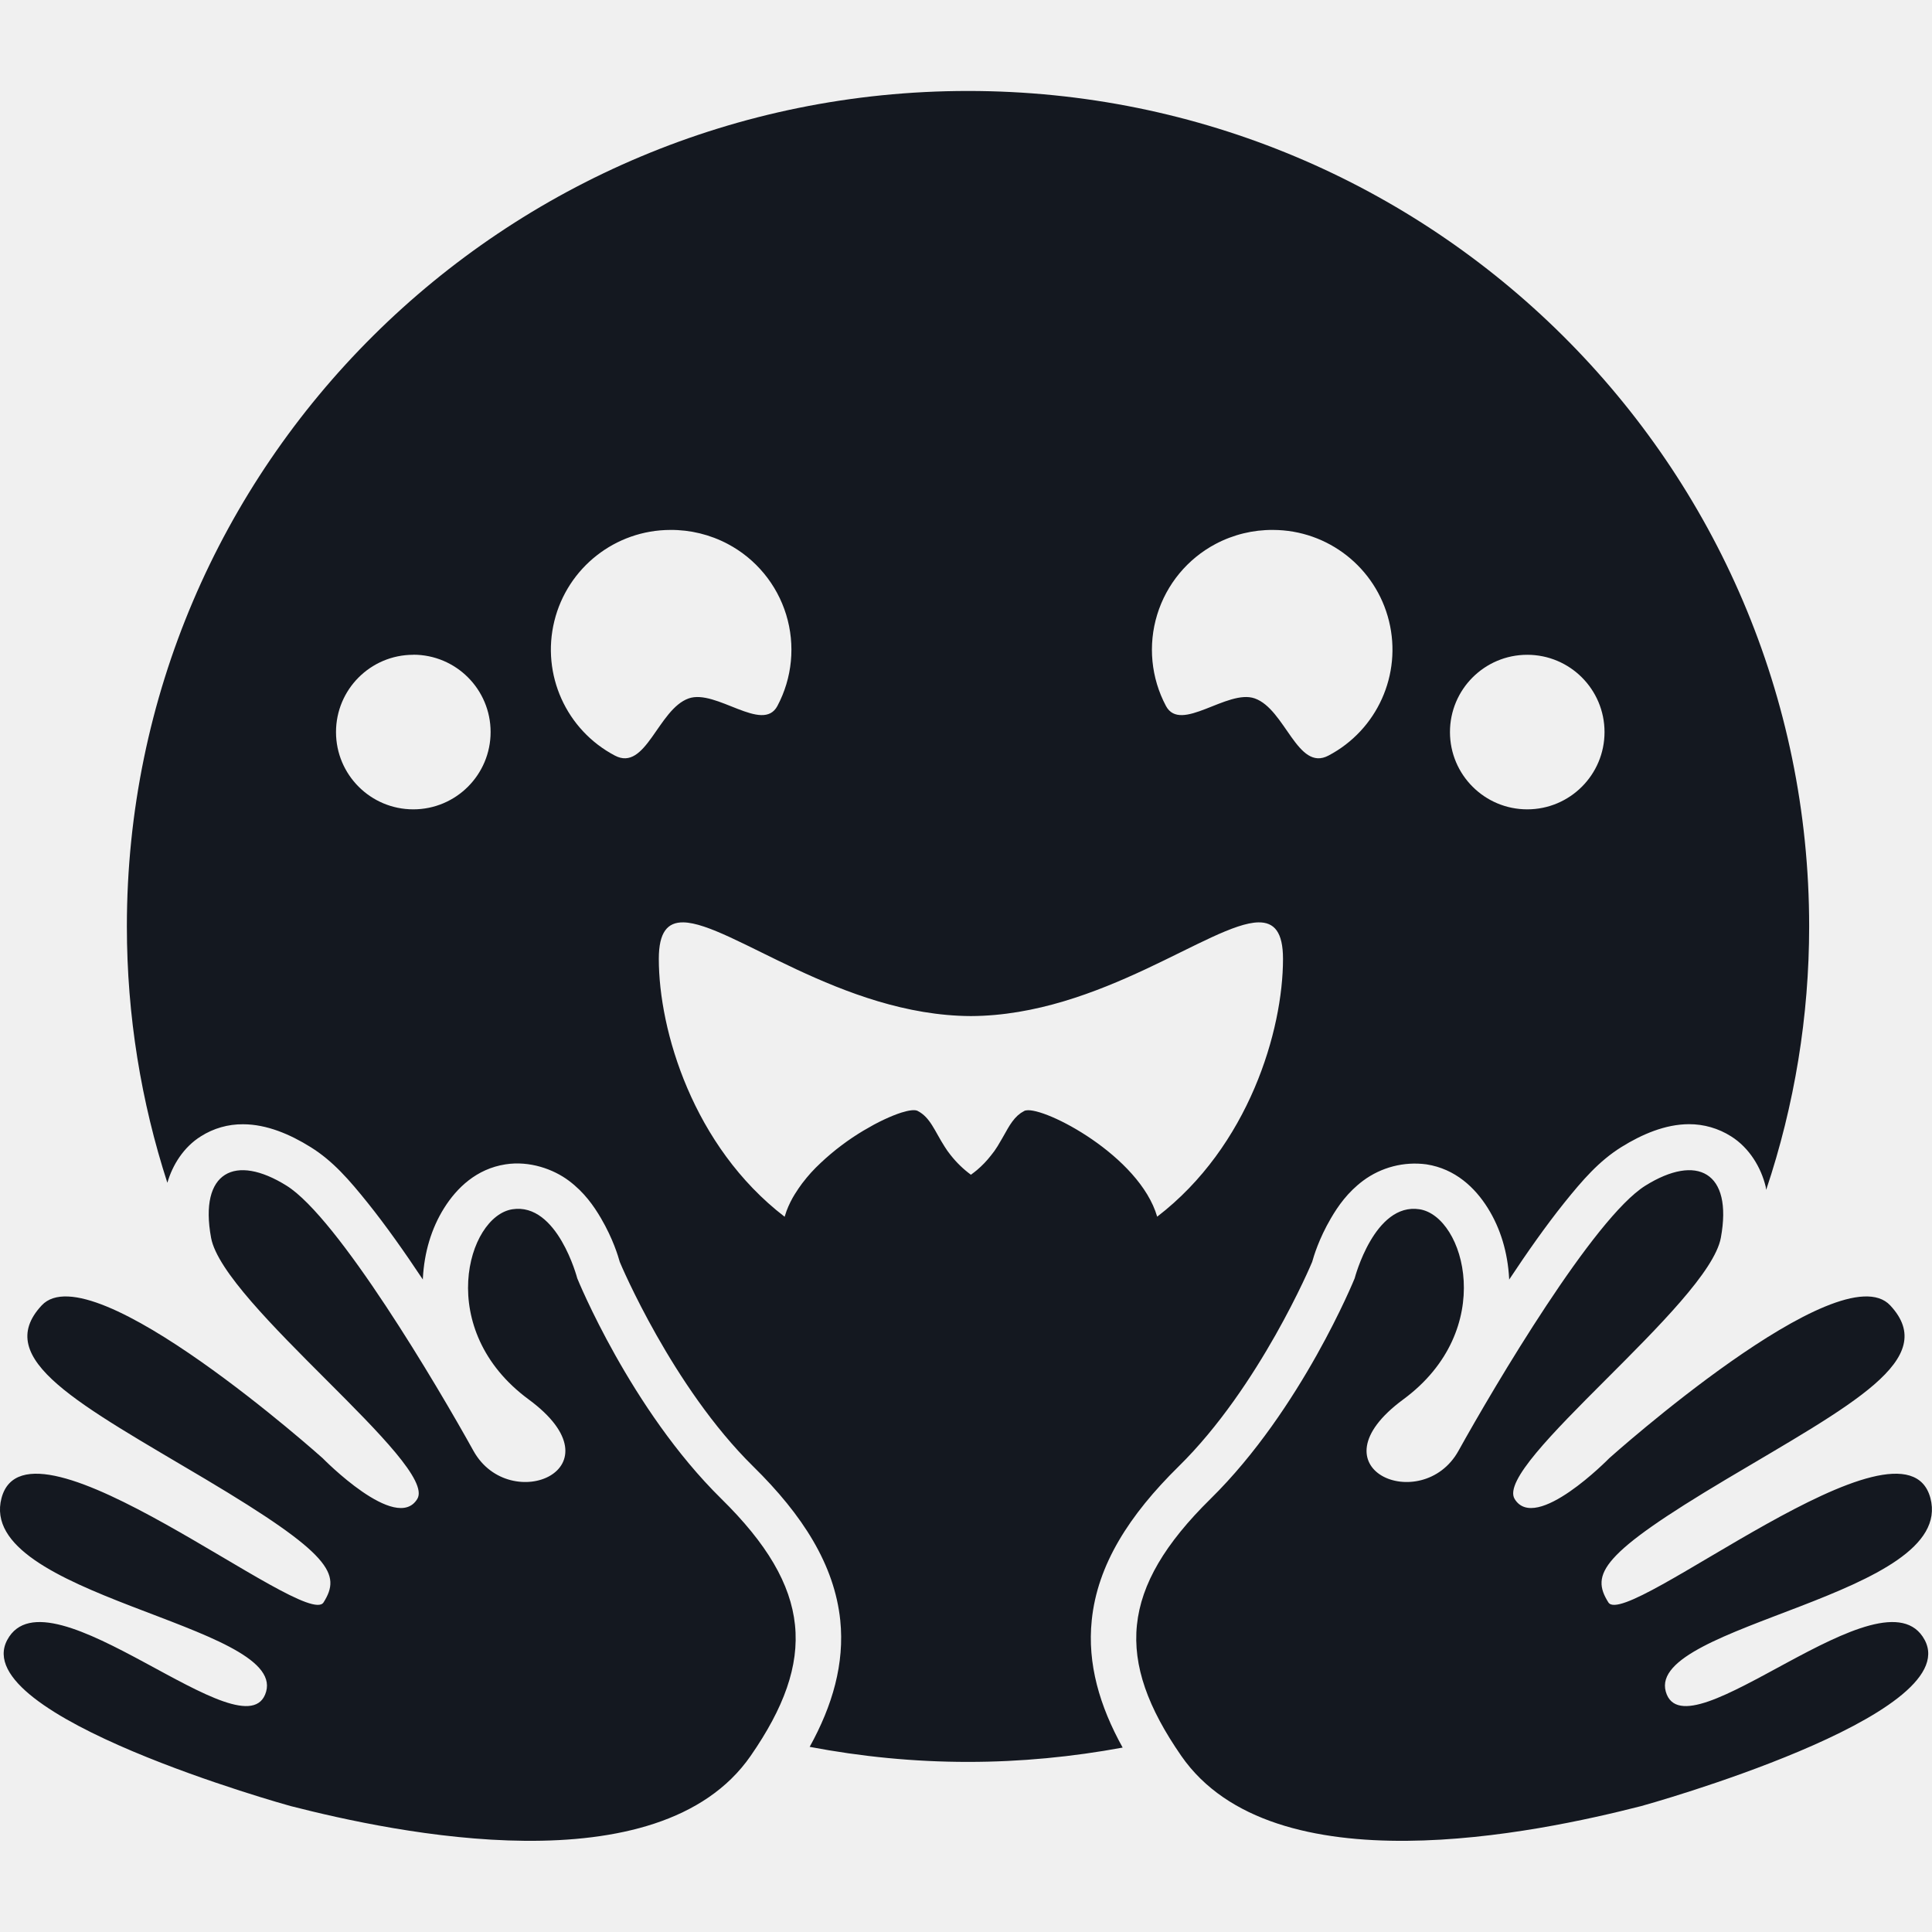
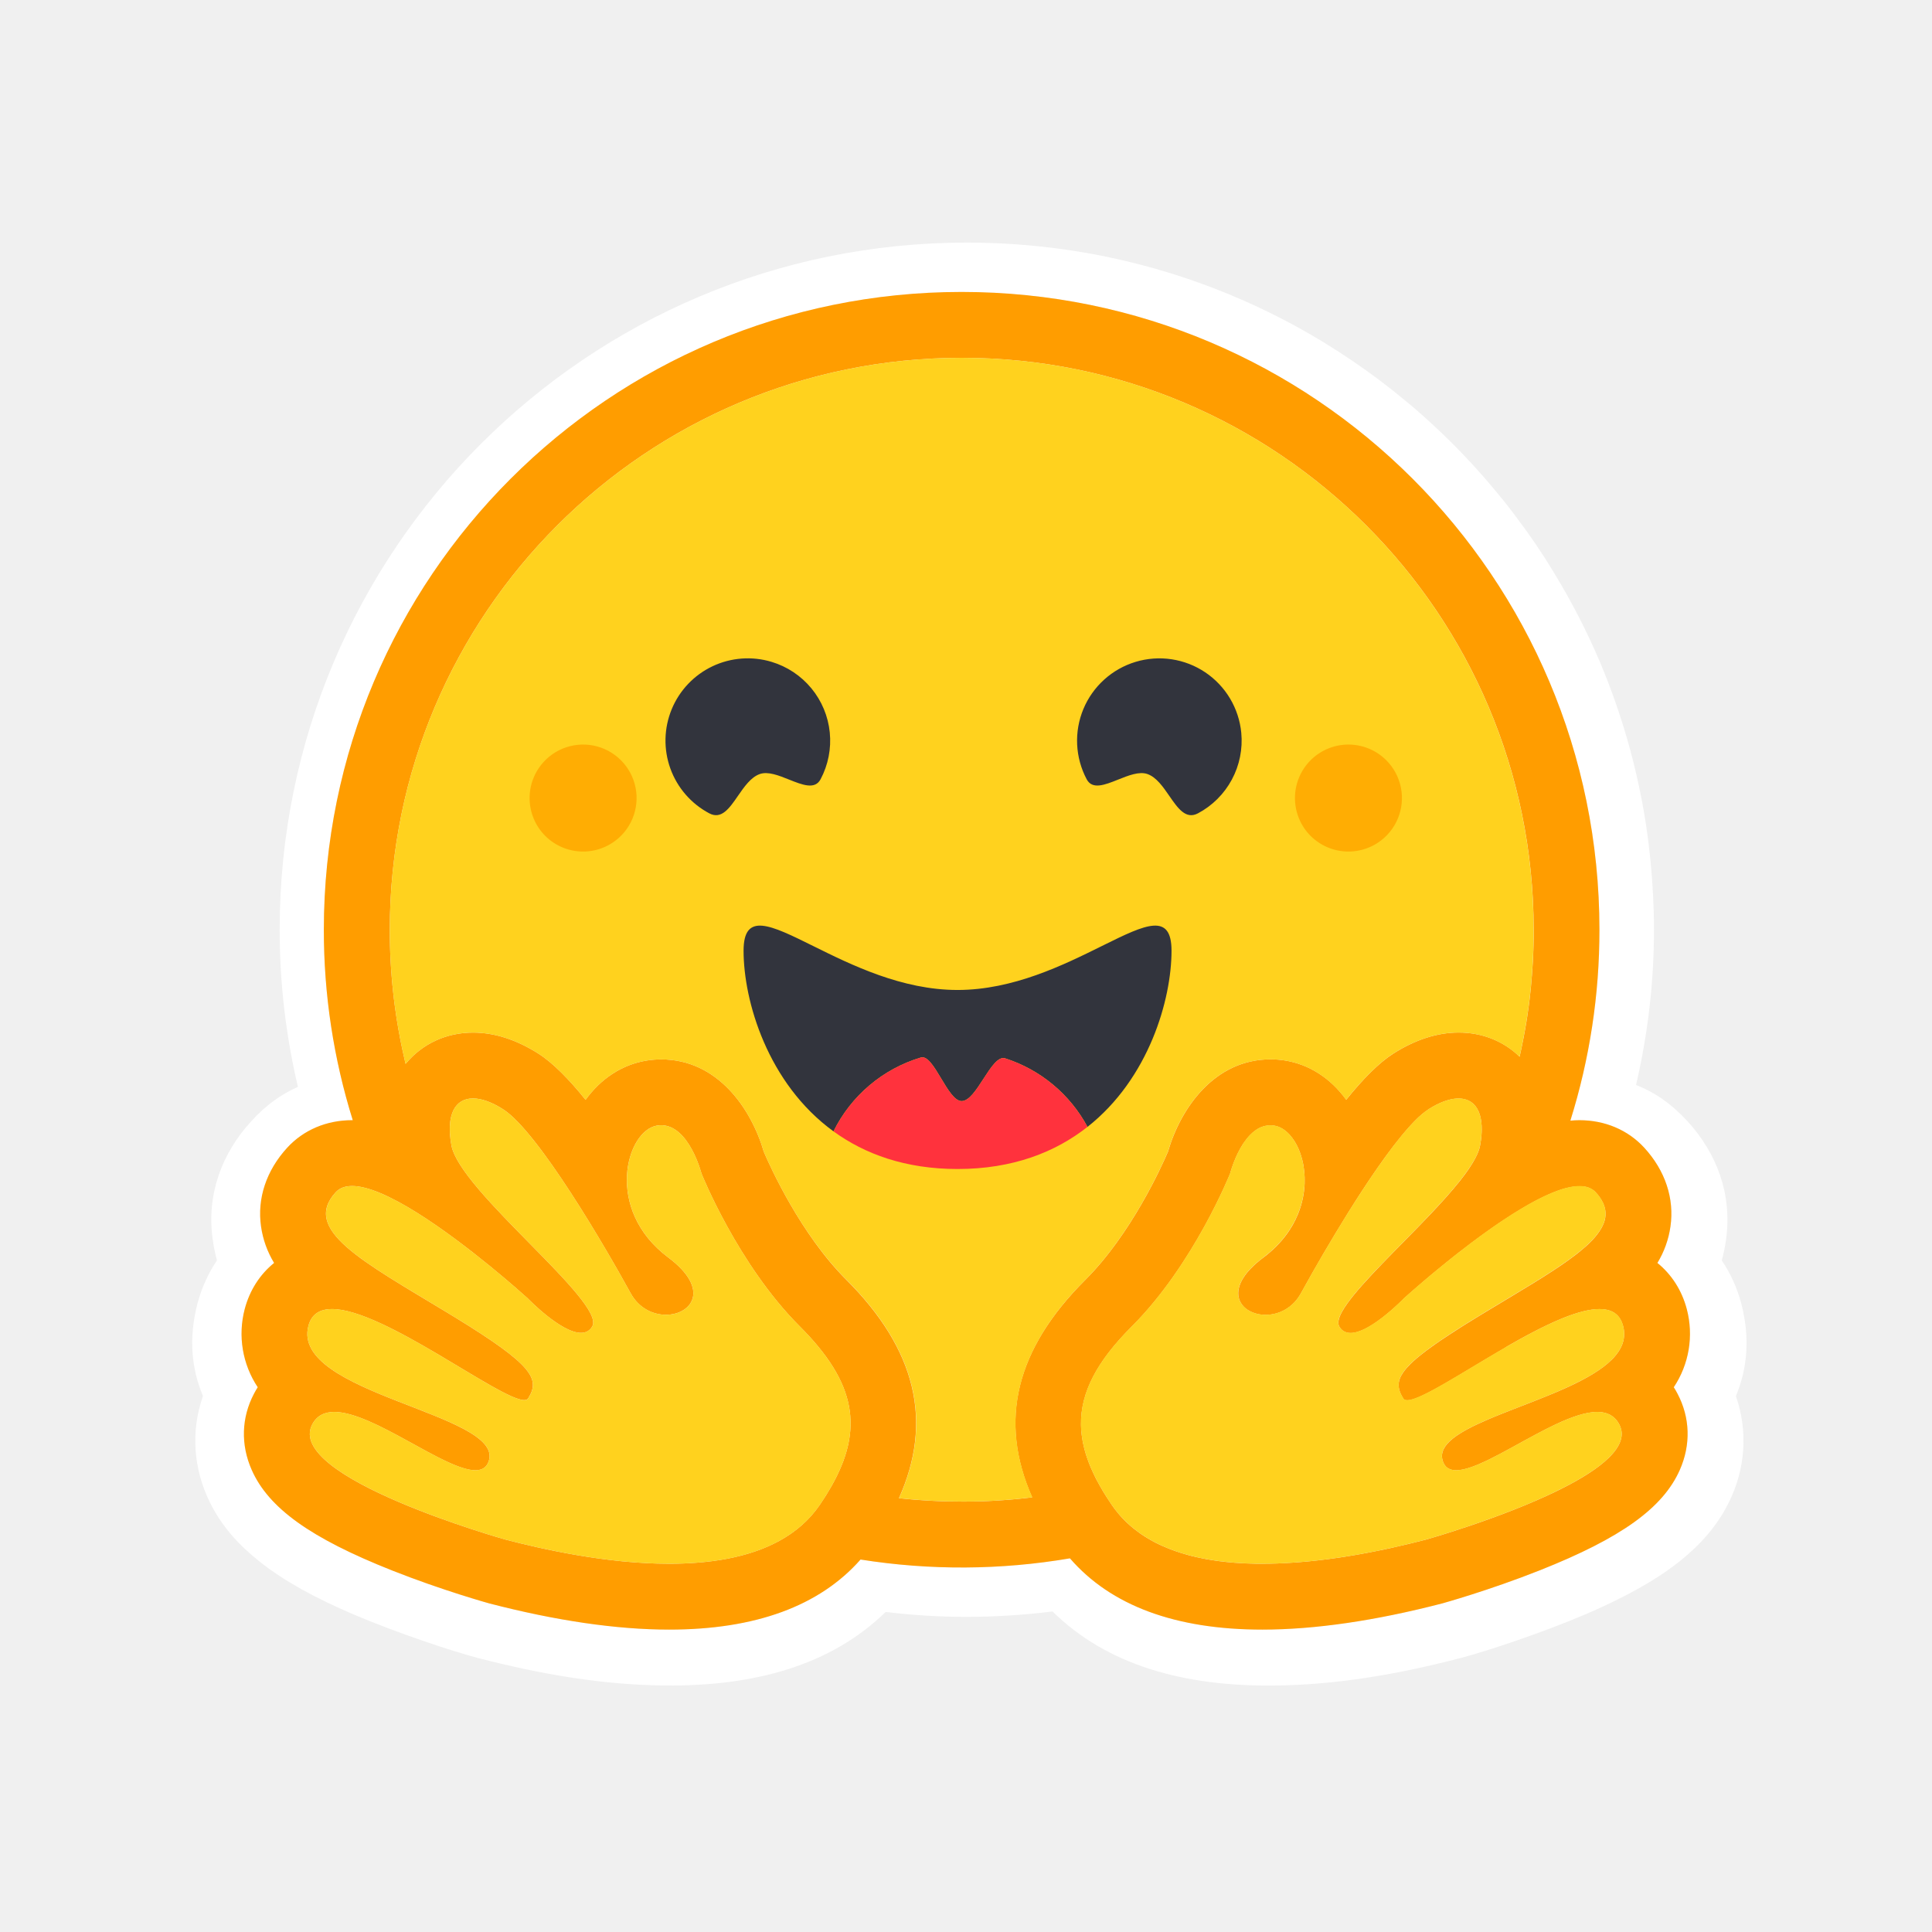
- <svg xmlns="http://www.w3.org/2000/svg" viewBox="0 0 24 24">
-   <path fill="#141820" d="M12.025 1.13c-5.77 0-10.449 4.647-10.449 10.378 0 1.112.178 2.181.503 3.185.064-.222.203-.444.416-.577a.96.96 0 0 1 .524-.15c.293 0 .584.124.84.284.278.173.48.408.71.694.226.282.458.611.684.951v-.014c.017-.324.106-.622.264-.874s.403-.487.762-.543c.3-.047.596.06.787.203s.31.313.4.467c.15.257.212.468.233.542.01.026.653 1.552 1.657 2.54.616.605 1.01 1.223 1.082 1.912.055.537-.096 1.059-.38 1.572.637.121 1.294.187 1.967.187.657 0 1.298-.063 1.921-.178-.287-.517-.44-1.041-.384-1.581.07-.69.465-1.307 1.081-1.913 1.004-.987 1.647-2.513 1.657-2.539.021-.074.083-.285.233-.542.09-.154.208-.323.4-.467a1.08 1.08 0 0 1 .787-.203c.359.056.604.29.762.543s.247.55.265.874v.015c.225-.34.457-.67.683-.952.23-.286.432-.52.71-.694.257-.16.547-.284.84-.285a.97.97 0 0 1 .524.151c.228.143.373.388.43.625l.006.04a10.3 10.3 0 0 0 .534-3.273c0-5.731-4.678-10.378-10.449-10.378M8.327 6.583a1.5 1.5 0 0 1 .713.174 1.487 1.487 0 0 1 .617 2.013c-.183.343-.762-.214-1.102-.094-.38.134-.532.914-.917.71a1.487 1.487 0 0 1 .69-2.803m7.486 0a1.487 1.487 0 0 1 .689 2.803c-.385.204-.536-.576-.916-.71-.34-.12-.92.437-1.103.094a1.487 1.487 0 0 1 .617-2.013 1.5 1.5 0 0 1 .713-.174m-10.68 1.55a.96.96 0 1 1 0 1.921.96.96 0 0 1 0-1.92m13.838 0a.96.96 0 1 1 0 1.92.96.96 0 0 1 0-1.92M8.489 11.458c.588.01 1.965 1.157 3.572 1.164 1.607-.007 2.984-1.155 3.572-1.164.196-.003.305.12.305.454 0 .886-.424 2.328-1.563 3.202-.22-.756-1.396-1.366-1.63-1.32q-.011.001-.02.006l-.044.026-.01.008-.03.024q-.018.017-.035.036l-.032.04a1 1 0 0 0-.058.09l-.014.025q-.049.088-.11.19a1 1 0 0 1-.083.116 1.2 1.2 0 0 1-.173.18q-.035.029-.075.058a1.3 1.3 0 0 1-.251-.243 1 1 0 0 1-.076-.107c-.124-.193-.177-.363-.337-.444-.034-.016-.104-.008-.2.022q-.094.03-.216.087-.06.028-.125.063l-.13.074q-.067.04-.136.086a3 3 0 0 0-.135.096 3 3 0 0 0-.26.219 2 2 0 0 0-.12.121 2 2 0 0 0-.106.128l-.002.002a2 2 0 0 0-.09.132l-.001.001a1.2 1.2 0 0 0-.105.212q-.013.036-.024.073c-1.139-.875-1.563-2.317-1.563-3.203 0-.334.109-.457.305-.454m.836 10.354c.824-1.19.766-2.082-.365-3.194-1.13-1.112-1.789-2.738-1.789-2.738s-.246-.945-.806-.858-.97 1.499.202 2.362c1.173.864-.233 1.45-.685.64-.45-.812-1.683-2.896-2.322-3.295s-1.089-.175-.938.647 2.822 2.813 2.562 3.244-1.176-.506-1.176-.506-2.866-2.567-3.49-1.898.473 1.23 2.037 2.16c1.564.932 1.686 1.178 1.464 1.53s-3.675-2.511-4-1.297c-.323 1.214 3.524 1.567 3.287 2.405-.238.839-2.71-1.587-3.216-.642-.506.946 3.49 2.056 3.522 2.064 1.29.33 4.568 1.028 5.713-.624m5.349 0c-.824-1.19-.766-2.082.365-3.194 1.13-1.112 1.789-2.738 1.789-2.738s.246-.945.806-.858.97 1.499-.202 2.362c-1.173.864.233 1.45.685.64.451-.812 1.683-2.896 2.322-3.295s1.089-.175.938.647-2.822 2.813-2.562 3.244 1.176-.506 1.176-.506 2.866-2.567 3.49-1.898-.473 1.23-2.037 2.16c-1.564.932-1.686 1.178-1.464 1.53s3.675-2.511 4-1.297c.323 1.214-3.524 1.567-3.287 2.405.238.839 2.71-1.587 3.216-.642.506.946-3.49 2.056-3.522 2.064-1.29.33-4.568 1.028-5.713-.624" />
+ <svg xmlns="http://www.w3.org/2000/svg" width="256" height="256" viewBox="0 0 256 256" fill="none">
+   <path d="M230.721 172.7C230.183 170.673 229.313 168.75 228.146 167.008C228.396 166.091 228.587 165.159 228.714 164.217C229.543 158.241 227.471 152.77 223.567 148.537C221.452 146.225 219.185 144.698 216.784 143.761C218.36 137.018 219.157 130.117 219.161 123.193C219.161 120.03 218.982 116.932 218.682 113.88C218.526 112.356 218.337 110.836 218.115 109.32C217.428 104.847 216.408 100.431 215.064 96.11C214.183 93.271 213.164 90.476 212.01 87.736C210.281 83.678 208.262 79.75 205.969 75.982C204.465 73.475 202.827 71.051 201.062 68.72C200.197 67.543 199.296 66.394 198.358 65.274C195.58 61.898 192.561 58.728 189.325 55.788C188.25 54.8 187.145 53.845 186.01 52.926C184.893 51.994 183.751 51.093 182.586 50.222C180.241 48.477 177.818 46.839 175.324 45.315C161.543 36.945 145.382 32.145 128.109 32.145C77.817 32.145 37.057 72.907 37.057 123.196C37.055 130.208 37.867 137.196 39.477 144.02C37.317 144.958 35.247 146.42 33.327 148.535C29.424 152.766 27.351 158.217 28.18 164.193C28.306 165.142 28.495 166.082 28.747 167.006C27.581 168.749 26.712 170.673 26.174 172.7C24.974 177.261 25.369 181.374 26.894 184.978C25.236 189.688 25.65 194.704 27.809 199.065C29.379 202.25 31.626 204.714 34.396 206.916C37.689 209.534 41.811 211.758 46.783 213.892C52.715 216.422 59.956 218.799 63.249 219.671C71.755 221.873 79.911 223.269 88.177 223.337C99.954 223.446 110.096 220.677 117.357 213.59C120.924 214.027 124.515 214.246 128.109 214.244C131.906 214.236 135.699 213.997 139.467 213.529C146.711 220.661 156.892 223.455 168.712 223.343C176.977 223.277 185.133 221.881 193.617 219.676C196.932 218.804 204.17 216.427 210.105 213.897C215.077 211.76 219.199 209.536 222.514 206.922C225.263 204.719 227.508 202.256 229.079 199.071C231.26 194.709 231.652 189.693 230.017 184.983C231.527 181.379 231.92 177.257 230.721 172.7ZM222.281 184.673C223.952 187.844 224.059 191.427 222.585 194.764C220.349 199.821 214.795 203.805 204.008 208.082C197.3 210.742 191.158 212.443 191.104 212.458C182.232 214.759 174.208 215.928 167.262 215.928C155.76 215.928 147.201 212.754 141.773 206.486C132.594 208.05 123.222 208.103 114.026 206.644C108.591 212.808 100.081 215.928 88.676 215.928C81.729 215.928 73.706 214.759 64.833 212.458C64.779 212.443 58.639 210.742 51.929 208.082C41.143 203.805 35.587 199.824 33.352 194.764C31.878 191.427 31.985 187.844 33.656 184.673C33.81 184.378 33.976 184.091 34.153 183.813C33.152 182.309 32.48 180.61 32.182 178.827C31.884 177.045 31.967 175.22 32.425 173.472C33.089 170.949 34.46 168.851 36.322 167.344C35.425 165.87 34.837 164.23 34.592 162.522C34.056 158.808 35.289 155.1 38.062 152.076C40.222 149.723 43.275 148.428 46.655 148.428H46.745C44.197 140.259 42.904 131.75 42.913 123.193C42.913 76.522 80.749 38.683 127.427 38.683C174.104 38.683 211.94 76.518 211.94 123.193C211.947 131.773 210.646 140.304 208.081 148.492C208.489 148.452 208.889 148.432 209.282 148.431C212.662 148.431 215.716 149.726 217.874 152.079C220.647 155.1 221.881 158.811 221.344 162.525C221.1 164.233 220.511 165.873 219.615 167.347C221.477 168.854 222.849 170.952 223.512 173.475C223.97 175.223 224.053 177.048 223.755 178.831C223.458 180.613 222.786 182.312 221.784 183.816C221.961 184.091 222.129 184.378 222.281 184.673Z" fill="white" />
+   <path d="M221.784 183.816C222.786 182.312 223.458 180.613 223.756 178.831C224.053 177.048 223.97 175.223 223.512 173.475C222.848 170.952 221.476 168.854 219.615 167.347C220.512 165.873 221.1 164.233 221.344 162.525C221.881 158.811 220.648 155.103 217.874 152.079C215.716 149.726 212.662 148.431 209.282 148.431C208.889 148.431 208.489 148.452 208.081 148.492C210.643 140.304 211.942 131.774 211.933 123.195C211.933 76.523 174.097 38.685 127.424 38.685C80.75 38.685 42.91 76.519 42.91 123.195C42.901 131.752 44.194 140.261 46.742 148.43H46.652C43.272 148.43 40.219 149.724 38.06 152.077C35.287 155.098 34.053 158.81 34.59 162.523C34.835 164.231 35.423 165.872 36.32 167.346C34.458 168.852 33.086 170.95 32.422 173.473C31.964 175.222 31.882 177.047 32.18 178.83C32.478 180.612 33.15 182.312 34.152 183.816C33.974 184.094 33.81 184.381 33.655 184.676C31.985 187.847 31.877 191.43 33.352 194.767C35.588 199.824 41.142 203.808 51.929 208.085C58.636 210.745 64.779 212.446 64.833 212.461C73.705 214.762 81.729 215.931 88.675 215.931C100.081 215.931 108.591 212.811 114.026 206.647C123.222 208.106 132.594 208.052 141.773 206.489C147.201 212.757 155.76 215.931 167.262 215.931C174.208 215.931 182.232 214.762 191.103 212.461C191.158 212.446 197.298 210.745 204.008 208.085C214.795 203.808 220.35 199.824 222.585 194.767C224.059 191.43 223.952 187.847 222.281 184.676C222.129 184.379 221.961 184.091 221.784 183.816ZM110.137 196.997C109.669 197.815 109.168 198.614 108.635 199.391C107.23 201.448 105.382 203.02 103.237 204.188C99.137 206.424 93.947 207.205 88.675 207.205C80.346 207.205 71.808 205.256 67.023 204.015C66.787 203.954 37.689 195.735 41.373 188.739C41.993 187.562 43.013 187.092 44.298 187.092C49.485 187.092 58.93 194.816 62.989 194.816C63.896 194.816 64.536 194.43 64.797 193.488C66.527 187.284 38.504 184.676 40.864 175.692C41.28 174.102 42.41 173.456 43.998 173.456C50.856 173.455 66.248 185.516 69.467 185.516C69.714 185.516 69.891 185.443 69.987 185.291C70.001 185.268 70.015 185.246 70.028 185.222C71.539 182.727 70.672 180.913 60.321 174.573L59.327 173.968C47.936 167.074 39.941 162.925 44.488 157.975C45.011 157.404 45.753 157.151 46.654 157.151C47.722 157.151 49.015 157.508 50.439 158.108C56.455 160.645 64.793 167.564 68.276 170.581C68.824 171.057 69.368 171.538 69.909 172.022C69.909 172.022 74.319 176.608 76.985 176.608C77.599 176.608 78.12 176.366 78.473 175.768C80.364 172.58 60.91 157.838 59.813 151.755C59.069 147.634 60.335 145.546 62.675 145.546C63.788 145.546 65.146 146.02 66.645 146.971C71.295 149.922 80.273 165.35 83.56 171.352C84.662 173.363 86.543 174.213 88.238 174.213C91.601 174.213 94.23 170.87 88.546 166.622C80.003 160.23 83.001 149.782 87.078 149.139C87.252 149.111 87.428 149.097 87.603 149.097C91.311 149.097 92.946 155.486 92.946 155.486C92.946 155.486 97.74 167.524 105.975 175.753C113.447 183.222 114.491 189.351 110.137 196.997ZM136.766 198.407L136.339 198.458L135.611 198.541C135.228 198.581 134.844 198.619 134.459 198.654L134.084 198.688L133.741 198.717L133.255 198.756L132.718 198.795L132.182 198.83L132.063 198.838C131.923 198.846 131.783 198.855 131.641 198.862L131.462 198.872C131.296 198.881 131.13 198.889 130.962 198.896L130.381 198.921L129.854 198.939L129.502 198.949H129.323C129.213 198.949 129.104 198.955 128.994 198.956H128.82C128.71 198.956 128.601 198.956 128.491 198.961L128.043 198.967H127.418C126.927 198.967 126.437 198.962 125.949 198.952L125.553 198.943C125.44 198.943 125.327 198.938 125.216 198.934L124.796 198.922L124.275 198.902L123.805 198.881L123.684 198.876L123.237 198.853C123.112 198.846 122.989 198.84 122.865 198.831L122.576 198.814C122.213 198.791 121.85 198.766 121.487 198.738L121.107 198.707C120.947 198.695 120.787 198.68 120.628 198.666C120.441 198.65 120.254 198.632 120.067 198.614C119.754 198.585 119.441 198.553 119.128 198.519H119.113C123.683 188.324 121.372 178.802 112.137 169.575C106.08 163.526 102.051 154.594 101.215 152.633C99.523 146.828 95.045 140.375 87.608 140.375C86.979 140.375 86.351 140.425 85.73 140.523C82.472 141.036 79.624 142.911 77.592 145.733C75.396 143.002 73.262 140.831 71.332 139.605C68.422 137.76 65.518 136.824 62.689 136.824C59.158 136.824 56.002 138.274 53.802 140.904L53.746 140.971C53.704 140.798 53.664 140.625 53.623 140.451L53.618 140.428C53.199 138.638 52.848 136.833 52.564 135.016C52.564 135.004 52.564 134.992 52.558 134.98C52.536 134.843 52.516 134.705 52.495 134.568C52.433 134.162 52.376 133.755 52.322 133.348C52.298 133.163 52.272 132.978 52.249 132.793L52.181 132.238C52.159 132.053 52.141 131.885 52.121 131.709L52.115 131.665C52.035 130.945 51.965 130.225 51.905 129.503L51.883 129.226L51.848 128.754C51.838 128.625 51.828 128.495 51.821 128.365C51.821 128.334 51.816 128.304 51.815 128.275C51.789 127.913 51.768 127.55 51.75 127.187C51.74 126.998 51.73 126.81 51.722 126.62L51.702 126.124L51.697 125.974L51.681 125.517L51.671 125.128C51.671 124.973 51.663 124.818 51.661 124.663C51.658 124.508 51.654 124.338 51.653 124.174C51.651 124.01 51.653 123.848 51.648 123.685C51.644 123.521 51.648 123.358 51.648 123.195C51.648 81.342 85.579 47.411 127.436 47.411C169.292 47.411 203.222 81.341 203.222 123.195V124.174C203.222 124.337 203.217 124.501 203.214 124.663C203.214 124.798 203.208 124.931 203.204 125.068C203.204 125.188 203.199 125.309 203.195 125.425C203.195 125.578 203.186 125.731 203.181 125.884V125.896L203.16 126.427C203.153 126.582 203.147 126.738 203.139 126.893L203.134 127.003L203.107 127.499C203.048 128.562 202.967 129.623 202.866 130.683V130.696C202.849 130.87 202.832 131.044 202.813 131.218L202.768 131.629L202.679 132.433L202.628 132.84L202.565 133.319C202.542 133.493 202.519 133.668 202.493 133.841C202.467 134.036 202.438 134.23 202.409 134.424L202.34 134.883L202.258 135.403C202.23 135.576 202.2 135.748 202.168 135.92C202.135 136.093 202.109 136.265 202.079 136.437C202.019 136.781 201.956 137.125 201.89 137.468C201.789 137.981 201.686 138.493 201.58 139.005L201.47 139.512C201.434 139.681 201.395 139.851 201.357 140.02C199.224 137.947 196.399 136.818 193.284 136.818C190.457 136.818 187.55 137.753 184.641 139.598C182.711 140.824 180.578 142.996 178.381 145.726C176.346 142.904 173.498 141.029 170.242 140.516C169.621 140.418 168.993 140.368 168.364 140.368C160.925 140.368 156.45 146.821 154.757 152.626C153.917 154.587 149.887 163.519 143.825 169.577C134.596 178.775 132.268 188.254 136.766 198.407ZM215.007 177.998L214.977 178.087C214.901 178.288 214.813 178.484 214.714 178.674C214.639 178.814 214.558 178.95 214.47 179.082C214.303 179.331 214.12 179.569 213.921 179.793C213.875 179.845 213.831 179.897 213.779 179.948C213.707 180.025 213.634 180.101 213.559 180.175C212.213 181.509 210.161 182.679 207.841 183.752C207.578 183.871 207.311 183.99 207.042 184.11L206.774 184.229C206.595 184.308 206.416 184.386 206.228 184.463C206.049 184.541 205.863 184.619 205.677 184.695L205.119 184.925C203.814 185.462 202.477 185.974 201.173 186.479L200.615 186.696L200.064 186.912C199.697 187.055 199.335 187.198 198.979 187.341L198.448 187.555L197.926 187.768L197.67 187.876C197.499 187.947 197.332 188.018 197.165 188.089C193.328 189.736 190.567 191.411 191.147 193.489C191.163 193.548 191.181 193.604 191.201 193.659C191.253 193.813 191.324 193.958 191.413 194.095C191.465 194.176 191.525 194.253 191.592 194.323C192.274 195.032 193.515 194.92 195.08 194.357C195.3 194.276 195.519 194.192 195.736 194.104L195.872 194.048C196.23 193.896 196.609 193.726 196.996 193.542C197.093 193.496 197.191 193.452 197.289 193.401C199.203 192.465 201.372 191.205 203.524 190.058C204.385 189.593 205.258 189.152 206.142 188.733C208.18 187.774 210.096 187.094 211.636 187.094C212.359 187.094 212.997 187.242 213.529 187.582L213.618 187.641C213.952 187.876 214.232 188.178 214.441 188.528C214.482 188.595 214.522 188.666 214.561 188.739C215.322 190.184 214.685 191.68 213.194 193.147C211.763 194.556 209.537 195.937 207.007 197.215C206.819 197.31 206.631 197.405 206.44 197.498C198.91 201.196 189.049 203.981 188.912 204.016C186.284 204.697 182.526 205.591 178.292 206.26L177.666 206.358L177.563 206.373C177.089 206.445 176.614 206.512 176.138 206.574C175.655 206.639 175.167 206.698 174.676 206.753L174.586 206.763C172.806 206.968 171.019 207.104 169.228 207.169H169.202C168.554 207.192 167.907 207.204 167.259 207.204H166.512C165.524 207.191 164.538 207.146 163.553 207.07C163.53 207.07 163.505 207.07 163.482 207.064C163.129 207.037 162.777 207.004 162.425 206.965C162.06 206.926 161.696 206.882 161.333 206.833C161.094 206.801 160.856 206.765 160.618 206.726C160.376 206.687 160.134 206.647 159.893 206.605L159.564 206.543L159.539 206.538C159.192 206.472 158.847 206.399 158.503 206.319C158.303 206.274 158.104 206.23 157.907 206.176L157.788 206.146C157.69 206.122 157.595 206.096 157.498 206.07L157.445 206.056L157.137 205.966C157.025 205.935 156.913 205.901 156.801 205.868L156.762 205.857L156.471 205.768C156.361 205.734 156.251 205.698 156.142 205.662L155.874 205.573L155.677 205.504C155.487 205.437 155.298 205.368 155.111 205.296L154.933 205.226L154.786 205.168C154.502 205.054 154.22 204.935 153.941 204.81L153.756 204.72L153.725 204.706C153.659 204.675 153.594 204.644 153.528 204.617C153.399 204.555 153.271 204.491 153.144 204.426L153.105 204.407L152.921 204.31C152.594 204.139 152.274 203.957 151.96 203.764L151.788 203.658C151.702 203.605 151.616 203.55 151.532 203.494L151.308 203.346L151.067 203.18L150.923 203.077C150.771 202.969 150.622 202.857 150.476 202.742L150.243 202.563C150.15 202.488 150.058 202.412 149.967 202.335C149.89 202.272 149.815 202.206 149.74 202.14L149.734 202.135C149.653 202.064 149.574 201.993 149.495 201.92C149.417 201.849 149.339 201.777 149.263 201.704L149.254 201.695C149.174 201.619 149.096 201.542 149.019 201.463C148.942 201.385 148.863 201.307 148.788 201.227C148.713 201.148 148.636 201.067 148.562 200.984C148.488 200.902 148.42 200.827 148.35 200.746L148.327 200.719C148.259 200.641 148.192 200.562 148.126 200.481C147.983 200.31 147.844 200.135 147.71 199.956C147.575 199.776 147.443 199.592 147.314 199.405L147.191 199.221C147.027 198.981 146.867 198.739 146.712 198.493C146.596 198.316 146.483 198.138 146.373 197.957C146.302 197.844 146.234 197.73 146.166 197.618L146.138 197.572C146.073 197.462 146.009 197.354 145.947 197.245C145.911 197.186 145.877 197.127 145.845 197.066C145.812 197.004 145.774 196.941 145.739 196.878L145.682 196.779L145.647 196.715C145.58 196.595 145.514 196.474 145.45 196.352C145.42 196.298 145.391 196.244 145.36 196.192L145.271 196.019L145.181 195.848C144.956 195.398 144.743 194.942 144.543 194.48L144.472 194.311C144.426 194.198 144.383 194.086 144.337 193.975C144.315 193.921 144.293 193.868 144.274 193.814C144.167 193.537 144.067 193.257 143.975 192.975C143.942 192.874 143.91 192.775 143.88 192.675C143.808 192.448 143.743 192.219 143.685 191.988C143.614 191.719 143.551 191.448 143.498 191.175C143.487 191.12 143.476 191.065 143.467 191.012C143.415 190.745 143.373 190.476 143.34 190.206C143.332 190.153 143.326 190.1 143.32 190.047L143.303 189.885C143.281 189.673 143.264 189.46 143.254 189.247C143.254 189.193 143.249 189.139 143.247 189.087C143.242 188.981 143.24 188.875 143.239 188.769C143.183 184.496 145.345 180.388 149.968 175.767C158.203 167.54 162.997 155.501 162.997 155.501C162.997 155.501 163.126 154.996 163.394 154.269C163.431 154.168 163.47 154.064 163.514 153.955C163.67 153.548 163.846 153.148 164.041 152.758L164.08 152.683C164.246 152.351 164.428 152.027 164.624 151.712C164.67 151.639 164.714 151.567 164.765 151.494C164.912 151.277 165.067 151.065 165.23 150.86C165.319 150.749 165.416 150.639 165.513 150.532C165.552 150.49 165.59 150.448 165.631 150.408C166.108 149.915 166.653 149.513 167.27 149.299L167.348 149.273C167.4 149.256 167.452 149.24 167.505 149.225C167.566 149.209 167.627 149.195 167.69 149.182L167.719 149.176C167.849 149.15 167.981 149.133 168.114 149.124H168.125C168.194 149.124 168.264 149.117 168.335 149.117C168.424 149.117 168.507 149.117 168.594 149.126C168.684 149.134 168.773 149.144 168.863 149.158C169.605 149.276 170.311 149.718 170.919 150.4C171.15 150.66 171.358 150.94 171.54 151.236C171.66 151.428 171.773 151.631 171.88 151.845C171.923 151.934 171.964 152.016 172.004 152.104C172.108 152.33 172.202 152.56 172.284 152.795C172.479 153.345 172.626 153.911 172.723 154.487C172.807 154.992 172.857 155.502 172.873 156.013C172.881 156.286 172.881 156.563 172.873 156.842C172.819 158.14 172.553 159.421 172.086 160.634C172.044 160.745 171.997 160.857 171.952 160.969C171.86 161.195 171.759 161.417 171.65 161.634C171.569 161.799 171.484 161.965 171.392 162.13C171.332 162.24 171.269 162.35 171.206 162.46C171.045 162.734 170.871 163.006 170.684 163.277L170.571 163.439C170.129 164.055 169.637 164.633 169.099 165.167C168.569 165.698 168.001 166.189 167.4 166.637C166.798 167.083 166.233 167.577 165.711 168.114C164.208 169.691 163.858 171.083 164.196 172.138C164.25 172.304 164.321 172.465 164.407 172.617C164.508 172.791 164.628 172.951 164.764 173.097L164.817 173.152L164.871 173.206C164.925 173.258 164.982 173.309 165.043 173.359L165.103 173.407C165.248 173.519 165.402 173.619 165.563 173.707C165.61 173.732 165.652 173.757 165.705 173.781C165.879 173.866 166.058 173.939 166.242 173.998C166.293 174.015 166.344 174.03 166.396 174.046L166.461 174.063L166.551 174.087L166.628 174.106L166.712 174.124L166.795 174.141L166.874 174.154C166.932 174.164 166.992 174.174 167.052 174.181L167.109 174.19L167.213 174.2L167.277 174.207L167.382 174.214H167.444L167.554 174.22H167.9L167.999 174.214L168.113 174.207L168.252 174.194L168.382 174.179C168.412 174.179 168.442 174.171 168.472 174.165C168.872 174.107 169.264 174.001 169.639 173.849L169.798 173.782C169.887 173.743 169.977 173.702 170.059 173.658C170.235 173.57 170.406 173.47 170.57 173.361C170.799 173.211 171.015 173.043 171.217 172.858C171.265 172.815 171.312 172.769 171.358 172.725C171.381 172.703 171.403 172.682 171.425 172.658C171.469 172.613 171.514 172.569 171.558 172.52C171.878 172.168 172.155 171.78 172.383 171.363C174.34 167.804 176.391 164.298 178.534 160.849L178.828 160.378L179.125 159.907C179.273 159.668 179.423 159.433 179.572 159.199L179.722 158.965C180.22 158.185 180.726 157.41 181.241 156.641L181.546 156.185C182.158 155.278 182.768 154.396 183.373 153.558L183.674 153.143C184.332 152.236 185.017 151.348 185.728 150.482L186.01 150.144C186.057 150.088 186.1 150.032 186.151 149.978C186.244 149.868 186.337 149.761 186.428 149.657C186.474 149.604 186.517 149.552 186.566 149.5L186.834 149.198L186.968 149.051C187.103 148.906 187.235 148.767 187.365 148.634C187.455 148.544 187.538 148.455 187.624 148.371C188.131 147.853 188.69 147.388 189.293 146.985L189.433 146.895C189.567 146.805 189.706 146.721 189.848 146.645C192.212 145.303 194.169 145.204 195.296 146.331C195.978 147.013 196.356 148.144 196.335 149.718C196.335 149.787 196.335 149.857 196.33 149.929V150.006C196.33 150.078 196.324 150.15 196.318 150.223C196.318 150.313 196.308 150.402 196.299 150.492C196.29 150.581 196.285 150.649 196.276 150.729C196.276 150.751 196.272 150.774 196.268 150.798C196.262 150.867 196.253 150.938 196.243 151.009C196.243 151.03 196.243 151.052 196.235 151.074C196.224 151.169 196.21 151.263 196.194 151.357C196.183 151.447 196.168 151.531 196.152 151.619L196.126 151.768C196.1 151.91 196.067 152.05 196.026 152.188C195.948 152.447 195.854 152.7 195.743 152.946C195.588 153.284 195.417 153.613 195.229 153.933C195.125 154.111 195.018 154.286 194.907 154.459C194.793 154.638 194.673 154.819 194.549 155.002C194.233 155.454 193.905 155.897 193.564 156.33L193.408 156.527C192.852 157.22 192.278 157.899 191.686 158.562L191.499 158.772C191.247 159.053 190.991 159.336 190.729 159.62L190.532 159.834C190.401 159.977 190.264 160.12 190.132 160.264C190.001 160.407 189.864 160.552 189.726 160.697L189.315 161.13L188.898 161.566L188.478 162.002C188.196 162.294 187.913 162.586 187.628 162.878C183.573 167.037 179.301 171.182 177.855 173.766C177.758 173.934 177.671 174.108 177.593 174.285C177.387 174.755 177.301 175.157 177.36 175.482C177.379 175.589 177.416 175.691 177.471 175.785C177.552 175.926 177.651 176.056 177.766 176.172C177.819 176.224 177.875 176.272 177.934 176.316C178.232 176.528 178.591 176.637 178.957 176.627H179.071L179.188 176.618L179.305 176.605L179.402 176.591C179.415 176.589 179.429 176.587 179.442 176.583L179.531 176.566L179.554 176.561L179.653 176.54L179.688 176.531C179.723 176.522 179.757 176.513 179.792 176.503C179.827 176.493 179.875 176.48 179.917 176.466C180.093 176.413 180.265 176.35 180.434 176.278C180.523 176.242 180.61 176.203 180.696 176.161C180.741 176.141 180.786 176.12 180.828 176.098L180.962 176.032C181.282 175.866 181.594 175.685 181.898 175.491L182.031 175.401C182.076 175.373 182.121 175.344 182.164 175.312L182.297 175.223L182.368 175.174L182.56 175.039C182.739 174.916 182.906 174.789 183.075 174.66L183.09 174.648L183.359 174.44C183.726 174.15 184.074 173.858 184.39 173.583L184.6 173.399L184.619 173.381L184.729 173.284C184.987 173.052 185.217 172.836 185.408 172.658L185.487 172.581C185.556 172.516 185.619 172.455 185.676 172.403L185.788 172.292L185.828 172.253L185.839 172.242L185.956 172.125L186.03 172.048L186.039 172.041L186.074 172.009L186.118 171.969L186.132 171.956L186.169 171.922L186.373 171.743L186.487 171.641C186.548 171.588 186.607 171.534 186.666 171.479L186.802 171.358C186.827 171.338 186.851 171.316 186.876 171.294L187.019 171.169L187.229 170.984L187.341 170.887C187.776 170.509 188.305 170.052 188.913 169.537L189.162 169.326L189.573 168.981L189.994 168.63C190.544 168.173 191.136 167.688 191.762 167.185L192.173 166.855C192.523 166.576 192.882 166.292 193.246 166.006C193.393 165.891 193.542 165.776 193.694 165.662C194.066 165.373 194.44 165.086 194.817 164.803C195.675 164.155 196.56 163.506 197.456 162.874L197.84 162.606C198.109 162.421 198.377 162.235 198.645 162.054L198.888 161.89C199.367 161.565 199.853 161.248 200.343 160.939L200.586 160.786L200.827 160.636C201.069 160.486 201.309 160.339 201.548 160.196L201.787 160.053L202.265 159.775L202.734 159.506L202.829 159.454L203.2 159.25C203.355 159.166 203.509 159.085 203.663 159.006L203.892 158.888L204.115 158.776C204.193 158.739 204.27 158.7 204.346 158.663C204.848 158.415 205.36 158.187 205.88 157.979C206.021 157.919 206.161 157.865 206.3 157.818L206.71 157.674C206.833 157.633 206.953 157.594 207.068 157.559L207.108 157.547C207.17 157.527 207.232 157.509 207.293 157.493L207.311 157.488C207.439 157.451 207.566 157.419 207.691 157.389H207.7C208.054 157.304 208.414 157.243 208.777 157.206C208.944 157.189 209.111 157.18 209.279 157.181H209.363C209.475 157.181 209.583 157.188 209.69 157.199C209.739 157.199 209.788 157.209 209.836 157.215H209.856C209.904 157.221 209.952 157.228 210 157.239C210.047 157.248 210.095 157.256 210.141 157.267H210.156C210.203 157.277 210.245 157.289 210.294 157.303C210.548 157.374 210.79 157.484 211.012 157.628C211.121 157.699 211.223 157.779 211.317 157.868L211.344 157.894C211.362 157.91 211.379 157.927 211.395 157.944L211.444 157.997C211.846 158.418 212.178 158.901 212.428 159.427L212.466 159.517C212.551 159.717 212.618 159.924 212.666 160.135C212.808 160.781 212.753 161.455 212.508 162.07C212.415 162.318 212.302 162.557 212.169 162.785C211.858 163.309 211.489 163.796 211.07 164.237L210.981 164.332C210.848 164.472 210.71 164.612 210.565 164.752C210.501 164.815 210.434 164.877 210.367 164.94L210.162 165.129L210.055 165.224C209.797 165.454 209.532 165.677 209.263 165.893C209.1 166.025 208.936 166.154 208.77 166.281C208.184 166.729 207.587 167.161 206.979 167.578C206.612 167.83 206.242 168.077 205.869 168.321C204.95 168.924 204.021 169.512 203.083 170.084C201.115 171.294 198.934 172.588 196.609 173.995L196.007 174.36C195.348 174.762 194.726 175.146 194.14 175.512L193.845 175.697L193.287 176.055C192.917 176.292 192.548 176.531 192.179 176.77L191.882 176.966C191.737 177.06 191.593 177.156 191.449 177.252L191.308 177.342L190.876 177.633L190.647 177.79L190.379 177.976L190.13 178.149C189.713 178.444 189.325 178.725 188.968 178.992L188.834 179.094C188.624 179.253 188.416 179.415 188.211 179.58C187.902 179.829 187.62 180.067 187.367 180.296L187.243 180.409C187.172 180.474 187.102 180.539 187.035 180.603C186.989 180.648 186.946 180.693 186.898 180.736L186.834 180.8C186.691 180.944 186.551 181.091 186.416 181.242L186.35 181.318C186.203 181.488 186.075 181.651 185.963 181.81L185.913 181.881C185.825 182.009 185.744 182.141 185.671 182.277C185.652 182.311 185.635 182.345 185.618 182.379L185.569 182.481L185.536 182.555L185.515 182.605L185.498 182.65L185.475 182.711C185.413 182.88 185.37 183.056 185.345 183.234L185.337 183.296L185.331 183.354V183.669C185.331 183.695 185.331 183.721 185.338 183.749L185.343 183.797C185.343 183.823 185.349 183.848 185.353 183.876C185.357 183.902 185.364 183.949 185.372 183.986V183.991C185.379 184.026 185.386 184.06 185.395 184.095C185.404 184.13 185.413 184.17 185.424 184.206C185.443 184.277 185.467 184.347 185.492 184.417C185.508 184.459 185.523 184.5 185.54 184.541C185.54 184.549 185.546 184.558 185.55 184.566L185.586 184.647L185.636 184.758C185.69 184.873 185.749 184.985 185.813 185.094L185.879 185.208L185.947 185.322C185.959 185.341 185.973 185.359 185.988 185.376L186.01 185.399L186.035 185.422L186.061 185.442C186.099 185.469 186.14 185.49 186.183 185.505C186.206 185.513 186.23 185.519 186.254 185.525C186.831 185.655 188.017 185.178 189.593 184.346C189.682 184.298 189.78 184.248 189.875 184.196L190.355 183.934L190.589 183.804C190.756 183.715 190.926 183.614 191.1 183.515L191.417 183.336C193.5 182.137 195.988 180.597 198.56 179.093C198.801 178.952 199.043 178.811 199.285 178.672L199.771 178.361C200.335 178.038 200.902 177.719 201.471 177.404C202.188 177.01 202.91 176.626 203.639 176.254L204.115 176.013C204.431 175.857 204.744 175.705 205.053 175.557C205.651 175.273 206.256 175.003 206.868 174.748L207.203 174.612L207.243 174.596C209.018 173.893 210.627 173.459 211.929 173.459C212.21 173.456 212.492 173.48 212.769 173.528H212.778C212.867 173.544 212.948 173.562 213.031 173.582H213.046C213.259 173.636 213.466 173.713 213.662 173.812C213.937 173.954 214.184 174.143 214.393 174.371C214.489 174.477 214.574 174.592 214.649 174.714C214.789 174.929 214.899 175.162 214.978 175.406C215.01 175.501 215.038 175.594 215.067 175.693C215.278 176.45 215.257 177.253 215.007 177.998Z" fill="#FF9D00" />
+   <path fill-rule="evenodd" clip-rule="evenodd" d="M203.21 123.685V123.194C203.21 81.34 169.292 47.411 127.435 47.411C85.579 47.411 51.648 81.342 51.648 123.194V123.358C51.646 123.467 51.645 123.576 51.648 123.685C51.653 123.848 51.655 124.011 51.653 124.174L51.658 124.534L51.661 124.663C51.661 124.723 51.663 124.782 51.665 124.842C51.668 124.937 51.67 125.033 51.67 125.128L51.681 125.517L51.697 125.974L51.702 126.124L51.722 126.597V126.62C51.73 126.805 51.74 126.989 51.749 127.173L51.75 127.187C51.76 127.375 51.77 127.564 51.782 127.753C51.792 127.927 51.802 128.101 51.815 128.275L51.817 128.306C51.826 128.455 51.836 128.605 51.847 128.754L51.85 128.794L51.883 129.226L51.886 129.254C51.892 129.338 51.898 129.422 51.906 129.503C51.966 130.224 52.035 130.945 52.115 131.664L52.12 131.709L52.181 132.238L52.249 132.793L52.299 133.17L52.322 133.347C52.375 133.755 52.433 134.162 52.495 134.568L52.499 134.595L52.558 134.979C52.843 136.808 53.197 138.626 53.618 140.429L53.623 140.451L53.655 140.586L53.746 140.971L53.802 140.904C56.002 138.274 59.158 136.824 62.689 136.824C65.519 136.824 68.422 137.76 71.332 139.605C73.262 140.831 75.396 143.002 77.592 145.733C79.624 142.911 82.472 141.035 85.73 140.523C86.351 140.425 86.979 140.376 87.608 140.375C95.044 140.375 99.523 146.828 101.215 152.633C102.051 154.594 106.08 163.526 112.156 169.568C121.392 178.795 123.703 188.316 119.132 198.511H119.148C119.459 198.546 119.772 198.578 120.087 198.607C120.274 198.625 120.46 198.643 120.648 198.659L120.714 198.665L121.127 198.7L121.507 198.73C121.869 198.758 122.232 198.784 122.596 198.807L122.885 198.824L123.114 198.838L123.256 198.846L123.703 198.869L123.825 198.874L124.294 198.895L124.816 198.915L125.235 198.927L125.305 198.929C125.394 198.933 125.483 198.936 125.572 198.936L125.668 198.939C126.258 198.953 126.847 198.96 127.437 198.959H128.063L128.51 198.954C128.62 198.949 128.729 198.949 128.84 198.949H129.014L129.165 198.945C129.224 198.943 129.283 198.941 129.343 198.941H129.522L129.873 198.932L130.401 198.914L130.982 198.888C131.15 198.882 131.316 198.873 131.482 198.865L131.661 198.854L131.927 198.84L132.083 198.831L132.201 198.823L132.738 198.788L133.274 198.749L133.761 198.71L134.103 198.681L134.479 198.647C135.107 198.591 135.733 198.525 136.359 198.45L136.786 198.399C132.287 188.247 134.616 178.767 143.813 169.577C149.876 163.519 153.905 154.587 154.745 152.625C156.438 146.821 160.914 140.368 168.352 140.368C168.981 140.368 169.61 140.418 170.231 140.516C173.486 141.028 176.334 142.904 178.369 145.726C180.566 142.996 182.699 140.823 184.63 139.597C187.539 137.753 190.445 136.817 193.272 136.817C196.388 136.817 199.212 137.947 201.345 140.02C201.384 139.851 201.422 139.682 201.459 139.512L201.568 139.006C201.607 138.821 201.646 138.636 201.683 138.451C201.749 138.124 201.815 137.797 201.878 137.467C201.944 137.125 202.007 136.781 202.067 136.437L202.098 136.251C202.117 136.141 202.135 136.031 202.156 135.92C202.19 135.748 202.218 135.576 202.246 135.402L202.257 135.336L202.328 134.883L202.398 134.424V134.42C202.449 134.081 202.497 133.742 202.542 133.403L202.553 133.319L202.616 132.841L202.667 132.433L202.757 131.629L202.792 131.306L202.801 131.218C202.82 131.044 202.838 130.87 202.854 130.696V130.682C202.867 130.544 202.881 130.405 202.893 130.266C202.964 129.478 203.024 128.686 203.072 127.891C203.081 127.761 203.088 127.63 203.096 127.499V127.493L203.122 127.002L203.128 126.892C203.144 126.56 203.158 126.228 203.169 125.896V125.884L203.174 125.754C203.179 125.645 203.183 125.535 203.183 125.425L203.185 125.381C203.189 125.278 203.193 125.172 203.193 125.067L203.196 124.977C203.199 124.872 203.202 124.768 203.202 124.663L203.204 124.574C203.207 124.441 203.21 124.307 203.21 124.174V123.685ZM108.638 199.391C114.64 190.59 114.214 183.984 105.98 175.754C97.744 167.523 92.951 155.487 92.951 155.487C92.951 155.487 91.162 148.496 87.082 149.138C83.002 149.78 80.009 160.227 88.552 166.622C97.094 173.017 86.852 177.353 83.564 171.352C80.276 165.35 71.299 149.923 66.645 146.972C61.991 144.021 58.718 145.675 59.815 151.757C60.36 154.776 65.428 159.929 70.163 164.743C74.967 169.627 79.428 174.163 78.474 175.768C76.581 178.955 69.914 172.023 69.914 172.023C69.914 172.023 49.038 153.025 44.494 157.976C40.304 162.539 46.765 166.418 56.721 172.397C57.567 172.905 58.439 173.429 59.332 173.969C70.723 180.865 71.609 182.684 69.992 185.293C69.395 186.257 65.582 183.968 60.892 181.153C52.897 176.352 42.355 170.023 40.866 175.688C39.578 180.591 47.334 183.595 54.368 186.32C60.228 188.59 65.588 190.666 64.799 193.484C63.982 196.406 59.553 193.969 54.712 191.305C49.277 188.314 43.322 185.038 41.373 188.735C37.69 195.725 66.783 203.954 67.023 204.015C76.423 206.453 100.295 211.619 108.638 199.391ZM147.303 199.391C141.301 190.59 141.727 183.984 149.962 175.754C158.197 167.523 162.99 155.487 162.99 155.487C162.99 155.487 164.779 148.496 168.859 149.138C172.939 149.78 175.932 160.227 167.39 166.622C158.847 173.017 169.089 177.353 172.377 171.352C175.666 165.35 184.637 149.923 189.291 146.972C193.945 144.021 197.22 145.675 196.122 151.757C195.578 154.776 190.509 159.929 185.774 164.744C180.97 169.628 176.509 174.163 177.462 175.768C179.355 178.955 186.027 172.019 186.027 172.019C186.027 172.019 206.902 153.022 211.448 157.973C215.637 162.535 209.176 166.415 199.219 172.394C198.348 172.917 197.478 173.441 196.609 173.966C185.218 180.862 184.332 182.681 185.948 185.289C186.546 186.254 190.359 183.964 195.048 181.149C203.044 176.349 213.586 170.019 215.075 175.685C216.364 180.588 208.607 183.592 201.573 186.317C195.713 188.587 190.353 190.663 191.141 193.481C191.957 196.402 196.385 193.965 201.225 191.301C206.66 188.31 212.616 185.032 214.564 188.732C218.248 195.726 189.15 203.947 188.915 204.007C179.515 206.453 155.643 211.619 147.303 199.391Z" fill="#FFD21E" />
+   <path fill-rule="evenodd" clip-rule="evenodd" d="M152.047 102.567C153.229 102.985 154.108 104.257 154.944 105.468C156.074 107.104 157.126 108.627 158.74 107.769C160.644 106.756 162.205 105.202 163.225 103.302C164.246 101.402 164.681 99.243 164.475 97.096C164.321 95.491 163.813 93.94 162.987 92.555C162.161 91.17 161.038 89.985 159.7 89.086C158.361 88.187 156.839 87.597 155.245 87.357C153.65 87.117 152.022 87.234 150.478 87.699C148.934 88.164 147.513 88.965 146.316 90.046C145.119 91.126 144.176 92.458 143.556 93.946C142.936 95.434 142.653 97.041 142.728 98.652C142.804 100.263 143.235 101.836 143.992 103.26C144.74 104.667 146.4 104.003 148.152 103.302C149.525 102.753 150.956 102.181 152.047 102.567ZM100.672 102.567C99.49 102.985 98.611 104.258 97.775 105.468C96.645 107.105 95.592 108.627 93.979 107.769C91.585 106.501 89.748 104.386 88.828 101.838C87.907 99.29 87.969 96.49 89.001 93.984C90.032 91.479 91.96 89.447 94.408 88.285C96.856 87.124 99.649 86.916 102.242 87.701C104.307 88.323 106.141 89.543 107.513 91.207C108.885 92.87 109.732 94.903 109.949 97.049C110.165 99.195 109.74 101.356 108.728 103.26C107.979 104.667 106.319 104.003 104.567 103.303C103.193 102.753 101.764 102.181 100.672 102.567ZM144.099 149.318C152.242 142.903 155.233 132.429 155.233 125.977C155.233 120.877 151.802 122.482 146.309 125.202L145.999 125.355C140.957 127.852 134.245 131.177 126.877 131.177C119.508 131.177 112.796 127.852 107.755 125.354C102.084 122.545 98.527 120.783 98.527 125.978C98.527 132.634 101.709 143.563 110.443 149.912C111.596 147.573 113.219 145.497 115.211 143.813C117.202 142.129 119.52 140.874 122.018 140.126C122.89 139.866 123.788 141.367 124.707 142.904C125.594 144.386 126.501 145.902 127.423 145.902C128.406 145.902 129.371 144.408 130.314 142.95C131.299 141.425 132.26 139.94 133.189 140.237C137.864 141.738 141.775 144.993 144.099 149.318Z" fill="#32343D" />
+   <path d="M144.097 149.317C139.856 152.659 134.219 154.9 126.878 154.9C119.981 154.9 114.587 152.922 110.443 149.911C111.596 147.572 113.219 145.495 115.211 143.812C117.202 142.128 119.52 140.873 122.018 140.125C123.73 139.614 125.545 145.901 127.423 145.901C129.433 145.901 131.37 139.655 133.189 140.236C137.863 141.738 141.773 144.993 144.097 149.317Z" fill="#FF323D" />
+   <path fill-rule="evenodd" clip-rule="evenodd" d="M81.2 111.64C80.231 112.288 79.117 112.687 77.957 112.801C76.797 112.916 75.627 112.742 74.55 112.295C73.689 111.94 72.907 111.418 72.249 110.759C71.59 110.101 71.068 109.319 70.713 108.458C70.267 107.381 70.094 106.211 70.208 105.051C70.323 103.891 70.722 102.777 71.37 101.808C72.149 100.642 73.256 99.733 74.551 99.197C75.847 98.66 77.272 98.52 78.647 98.793C80.022 99.067 81.285 99.743 82.276 100.734C83.267 101.726 83.942 102.99 84.215 104.365C84.488 105.74 84.348 107.165 83.811 108.46C83.275 109.755 82.365 110.861 81.2 111.64ZM182.613 111.64C181.644 112.288 180.53 112.687 179.37 112.801C178.209 112.916 177.039 112.742 175.962 112.295C175.101 111.939 174.319 111.418 173.661 110.759C173.003 110.101 172.481 109.319 172.125 108.458C171.68 107.381 171.507 106.211 171.621 105.051C171.736 103.891 172.135 102.777 172.782 101.808C173.364 100.936 174.133 100.205 175.032 99.666C175.931 99.127 176.938 98.794 177.981 98.692C179.025 98.589 180.078 98.719 181.064 99.073C182.051 99.426 182.947 99.994 183.688 100.736C184.68 101.727 185.355 102.99 185.628 104.365C185.902 105.74 185.761 107.165 185.224 108.46C184.687 109.755 183.779 110.861 182.613 111.64Z" fill="#FFAD03" />
</svg>
